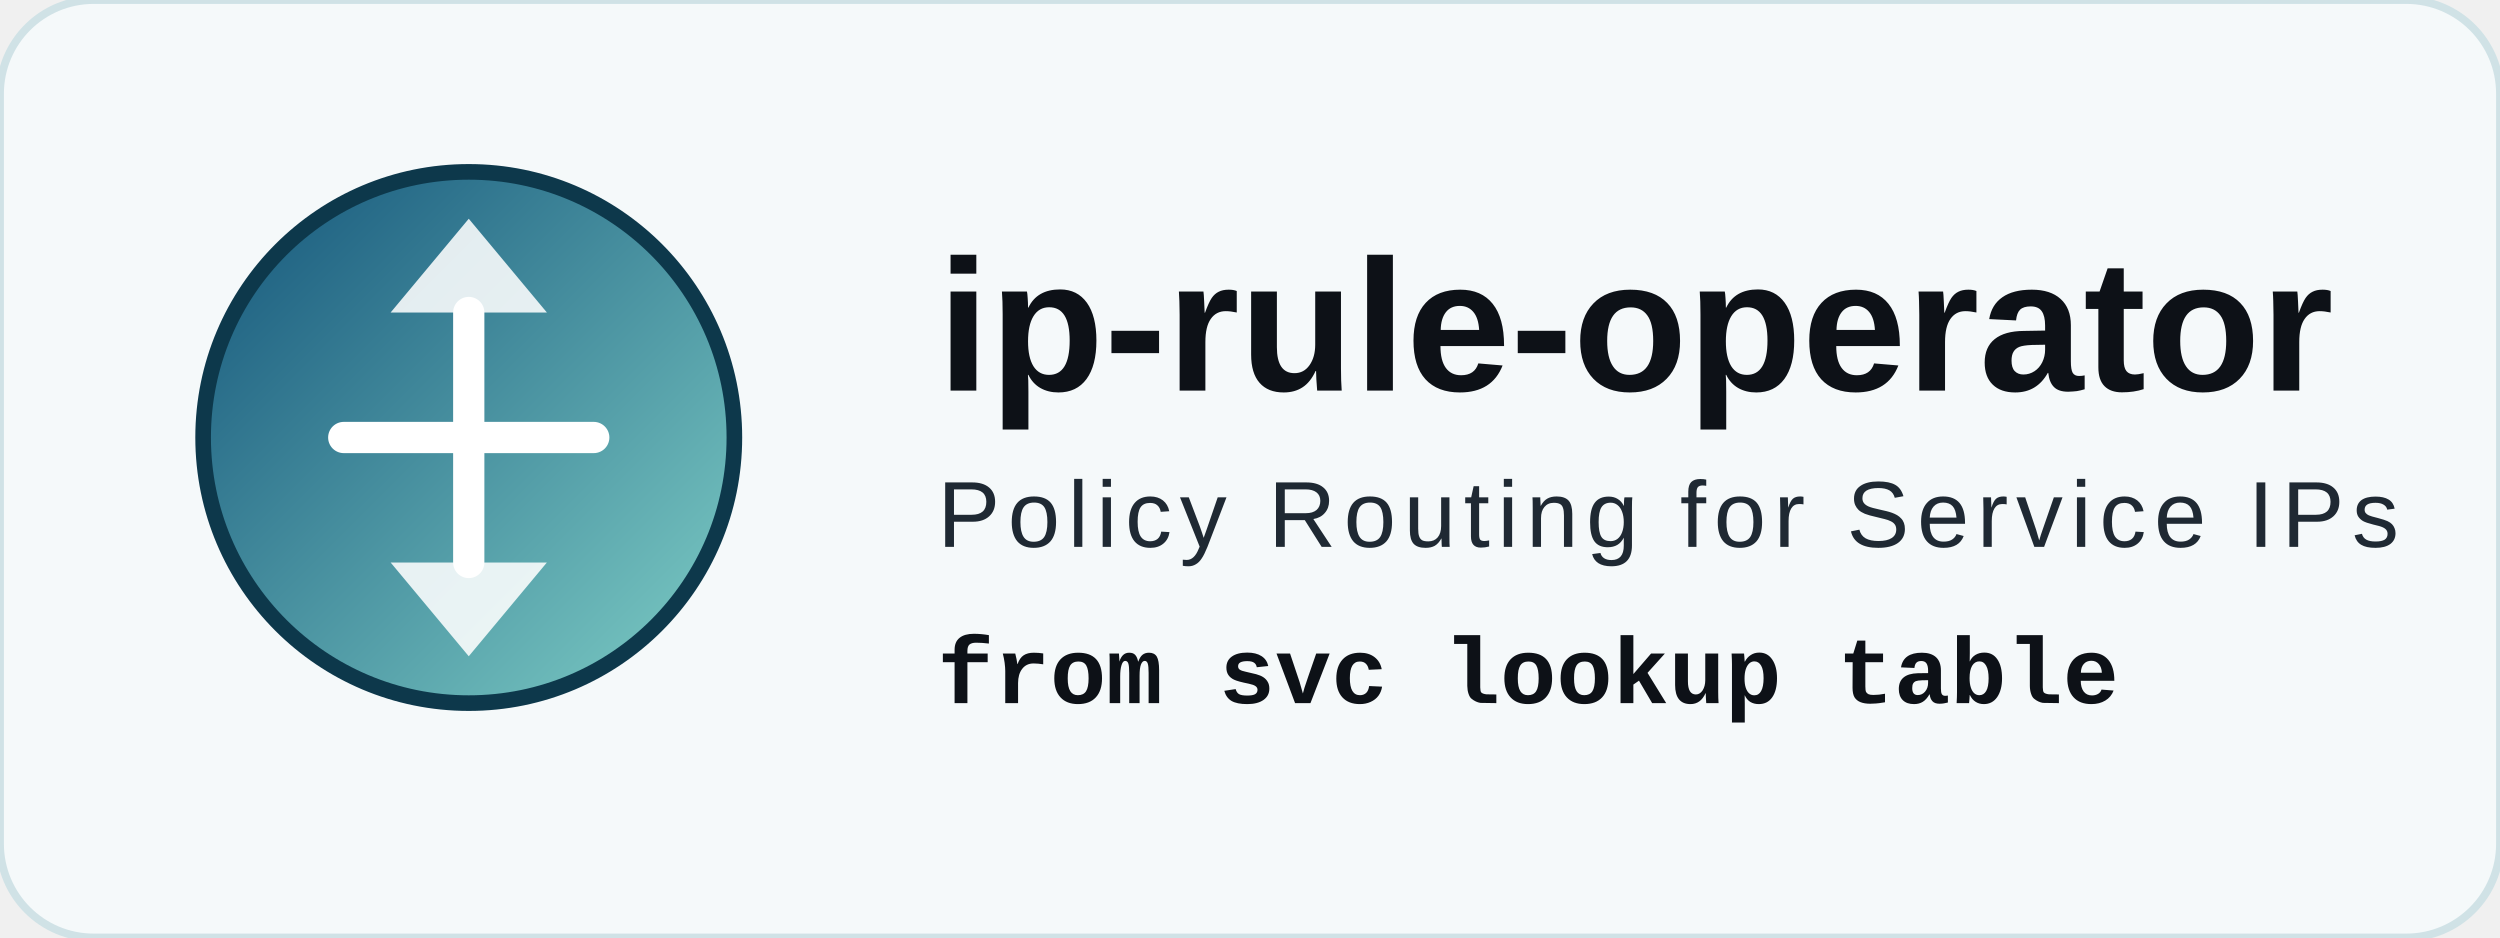
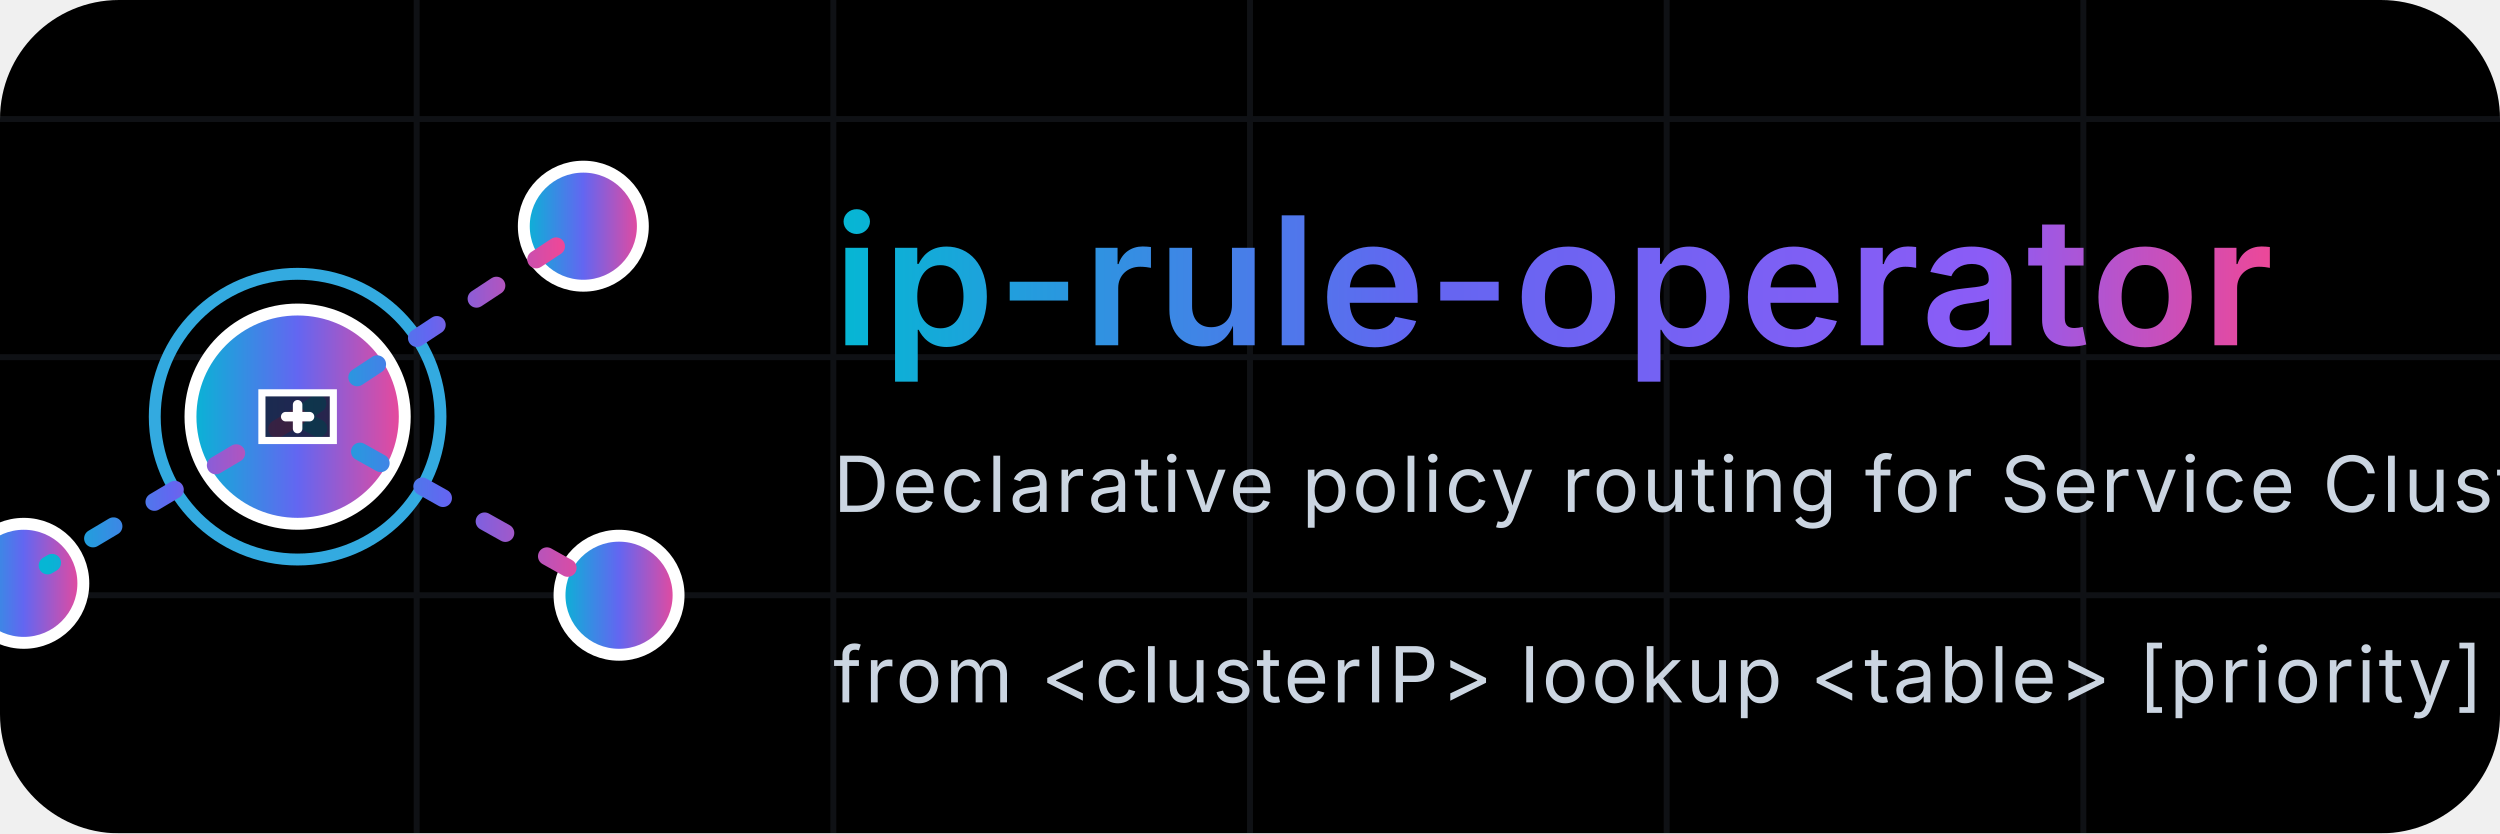
- <svg xmlns="http://www.w3.org/2000/svg" width="320" height="120" viewBox="0 0 320 120" role="img" aria-label="ip-rule-operator logo">
+ <svg xmlns="http://www.w3.org/2000/svg" width="420" height="140" viewBox="0 0 420 140" role="img" aria-label="ip-rule-operator – Policy Routing Operator Logo">
  <defs>
-     <linearGradient id="grad" x1="0%" y1="0%" x2="100%" y2="100%">
-       <stop offset="0%" stop-color="#13547a" />
-       <stop offset="100%" stop-color="#80d0c7" />
+     <linearGradient id="grad-bg" x1="0%" y1="0%" x2="100%" y2="100%">
+       <stop offset="0%" stop-color="#0f172a" />
+       <stop offset="100%" stop-color="#1e293b" />
    </linearGradient>
+     <linearGradient id="grad-accent" x1="0%" y1="0%" x2="100%" y2="0%">
+       <stop offset="0%" stop-color="#06b6d4" />
+       <stop offset="50%" stop-color="#6366f1" />
+       <stop offset="100%" stop-color="#ec4899" />
+     </linearGradient>
+     <linearGradient id="grad-text" x1="0%" y1="0%" x2="100%" y2="0%">
+       <stop offset="0%" stop-color="#06b6d4" />
+       <stop offset="40%" stop-color="#6366f1" />
+       <stop offset="80%" stop-color="#8b5cf6" />
+       <stop offset="100%" stop-color="#ec4899" />
+     </linearGradient>
+     <clipPath id="roundClip">
+       <rect x="0" y="0" width="420" height="140" rx="20" ry="20" />
+     </clipPath>
    <style>
-       .title { font: 700 24px 'Helvetica Neue', Arial, sans-serif; fill: #0d1117; }
-       .subtitle { font: 400 12px 'Helvetica Neue', Arial, sans-serif; fill: #1f2933; letter-spacing: 1px; }
-       .mono { font: 600 12px 'Courier New', monospace; fill: #0d1117; }
+       :root { color-scheme: light dark; }
+       .panel { filter: drop-shadow(0 4px 10px rgba(0,0,0,0.4)); }
+       .logo-title { font: 600 30px 'Inter', 'Helvetica Neue', Arial, sans-serif; letter-spacing: .5px; fill: url(#grad-text); }
+       .logo-sub { font: 400 13px 'Inter', 'Helvetica Neue', Arial, sans-serif; fill: #cbd5e1; letter-spacing: .5px; }
+       .node { stroke: #fff; stroke-width: 2; fill: url(#grad-accent); }
+       .path { fill: none; stroke: url(#grad-accent); stroke-width: 3; stroke-linecap: round; stroke-dasharray: 4 8; }
+       .pulse { fill: none; stroke: #38bdf8; stroke-width: 2; opacity: .9; }
+       @media (prefers-reduced-motion: no-preference) {
+         .dash-anim { animation: dash 5s linear infinite; }
+         .pulse-anim { animation: pulse 2.8s ease-in-out infinite; }
+       }
+       @keyframes dash { to { stroke-dashoffset: -240; } }
+       @keyframes pulse { 0%,100% { r:18; opacity:.15;} 50% { r:34; opacity:0; } }
+       @media (prefers-color-scheme: light) {
+         .panel-bg { fill: #f8fafc; }
+         .logo-sub { fill: #475569; }
+       }
+       @media (prefers-color-scheme: dark) {
+         .panel-bg { fill: url(#grad-bg); }
+         .logo-sub { fill: #94a3b8; }
+       }
    </style>
  </defs>
-   <rect rx="12" ry="12" x="0" y="0" width="320" height="120" fill="#f5f9fa" stroke="#d0e2e6" />
-   <g transform="translate(24,20)">
-     <circle cx="36" cy="36" r="34" fill="url(#grad)" stroke="#0d384b" stroke-width="2" />
-     <path d="M20 36h32M36 20v32" stroke="#fff" stroke-width="4" stroke-linecap="round" />
-     <path d="M36 8 L46 20 L26 20 Z" fill="#ffffffdd" />
-     <path d="M36 64 L26 52 L46 52 Z" fill="#ffffffdd" />
+   <g clip-path="url(#roundClip)">
+     <rect class="panel-bg panel" x="0" y="0" width="420" height="140" />
+     <g opacity="0.15">
+       <path d="M0 20H420M0 60H420M0 100H420" stroke="#64748b" stroke-width="1" />
+       <path d="M70 0V140M140 0V140M210 0V140M280 0V140M350 0V140" stroke="#64748b" stroke-width="1" />
+     </g>
+     <g transform="translate(50,70)">
+       <circle class="pulse pulse-anim" cx="0" cy="0" r="24" />
+       <circle class="node" cx="0" cy="0" r="18" />
+       <circle class="node" cx="48" cy="-32" r="10" />
+       <circle class="node" cx="54" cy="30" r="10" />
+       <circle class="node" cx="-46" cy="28" r="10" />
+       <path class="path dash-anim" stroke-dashoffset="0" d="M0 0 L44 -29" />
+       <path class="path dash-anim" stroke-dashoffset="60" d="M0 0 L50 28" />
+       <path class="path dash-anim" stroke-dashoffset="120" d="M0 0 L-42 25" />
+       <path d="M-6 -4 L6 -4 L6 4 L-6 4 Z" fill="#0f172acc" stroke="#ffffff" stroke-width="1.2" />
+       <path d="M-2 0 L2 0 M0 -2 L0 2" stroke="#ffffff" stroke-width="1.6" stroke-linecap="round" />
+     </g>
+     <g transform="translate(140,58)">
+       <text class="logo-title">ip-rule-operator</text>
+       <text class="logo-sub" y="28">Declarative policy routing for Service ClusterIPs</text>
+     </g>
+     <g transform="translate(0,0)">
+       <text class="logo-sub" x="140" y="118" font-size="11">from &lt;clusterIP&gt; lookup &lt;table&gt; [priority]</text>
+     </g>
  </g>
-   <text class="title" x="120" y="50">ip-rule-operator</text>
-   <text class="subtitle" x="120" y="70">Policy Routing for Service IPs</text>
-   <text class="mono" x="120" y="90">from svc lookup table </text>
</svg>
